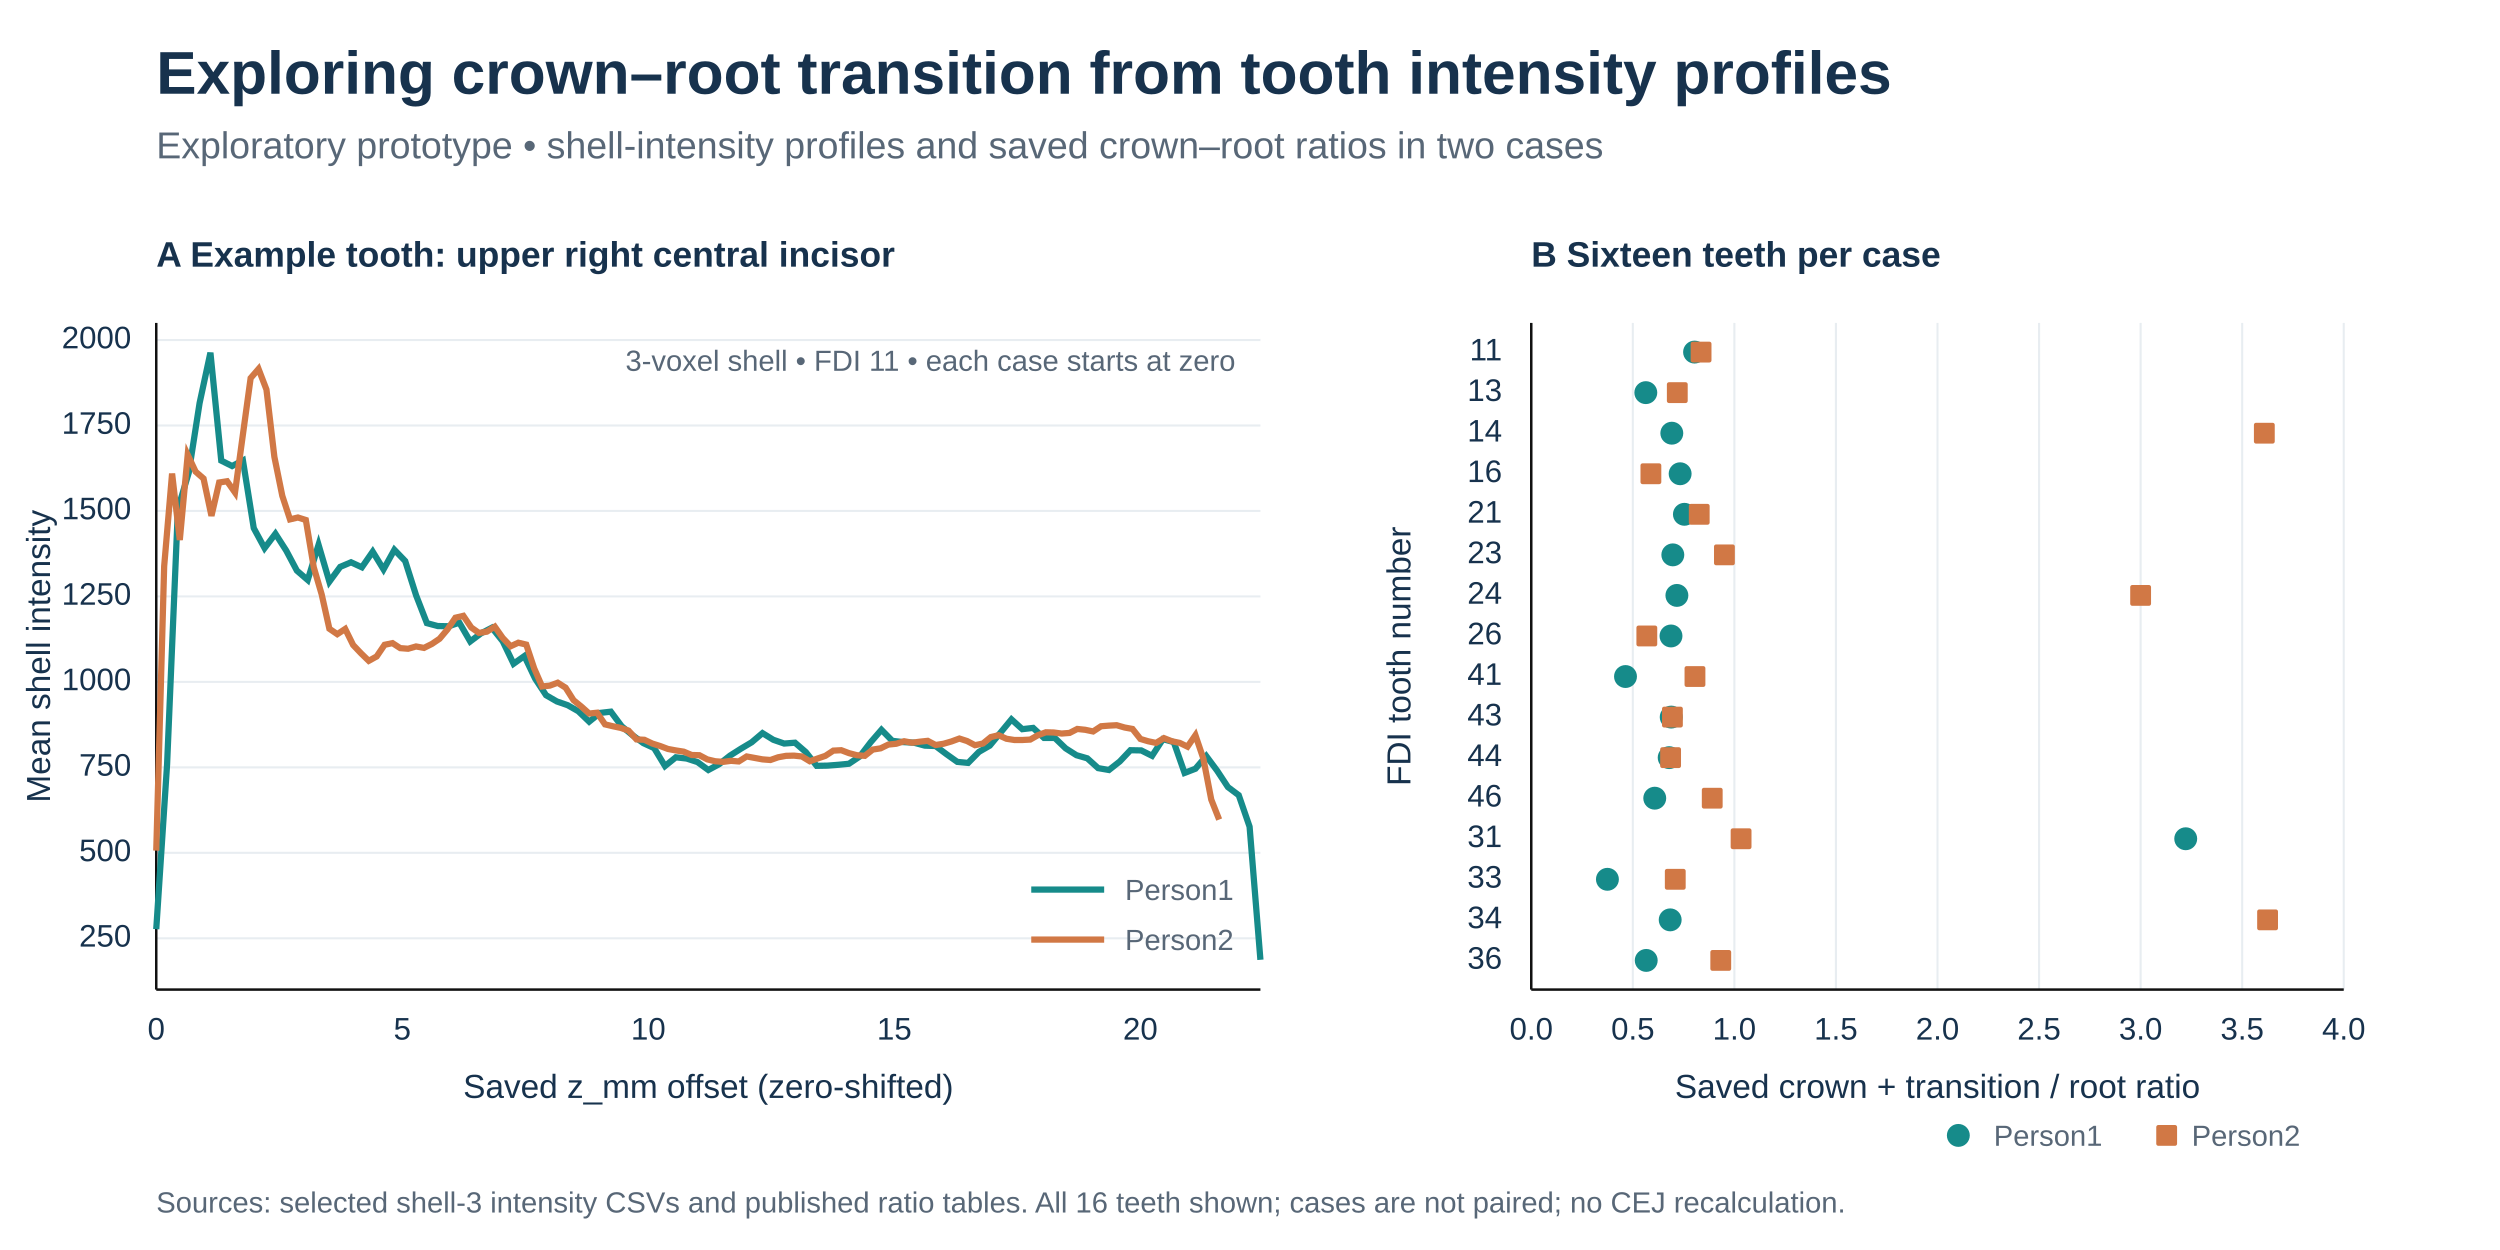
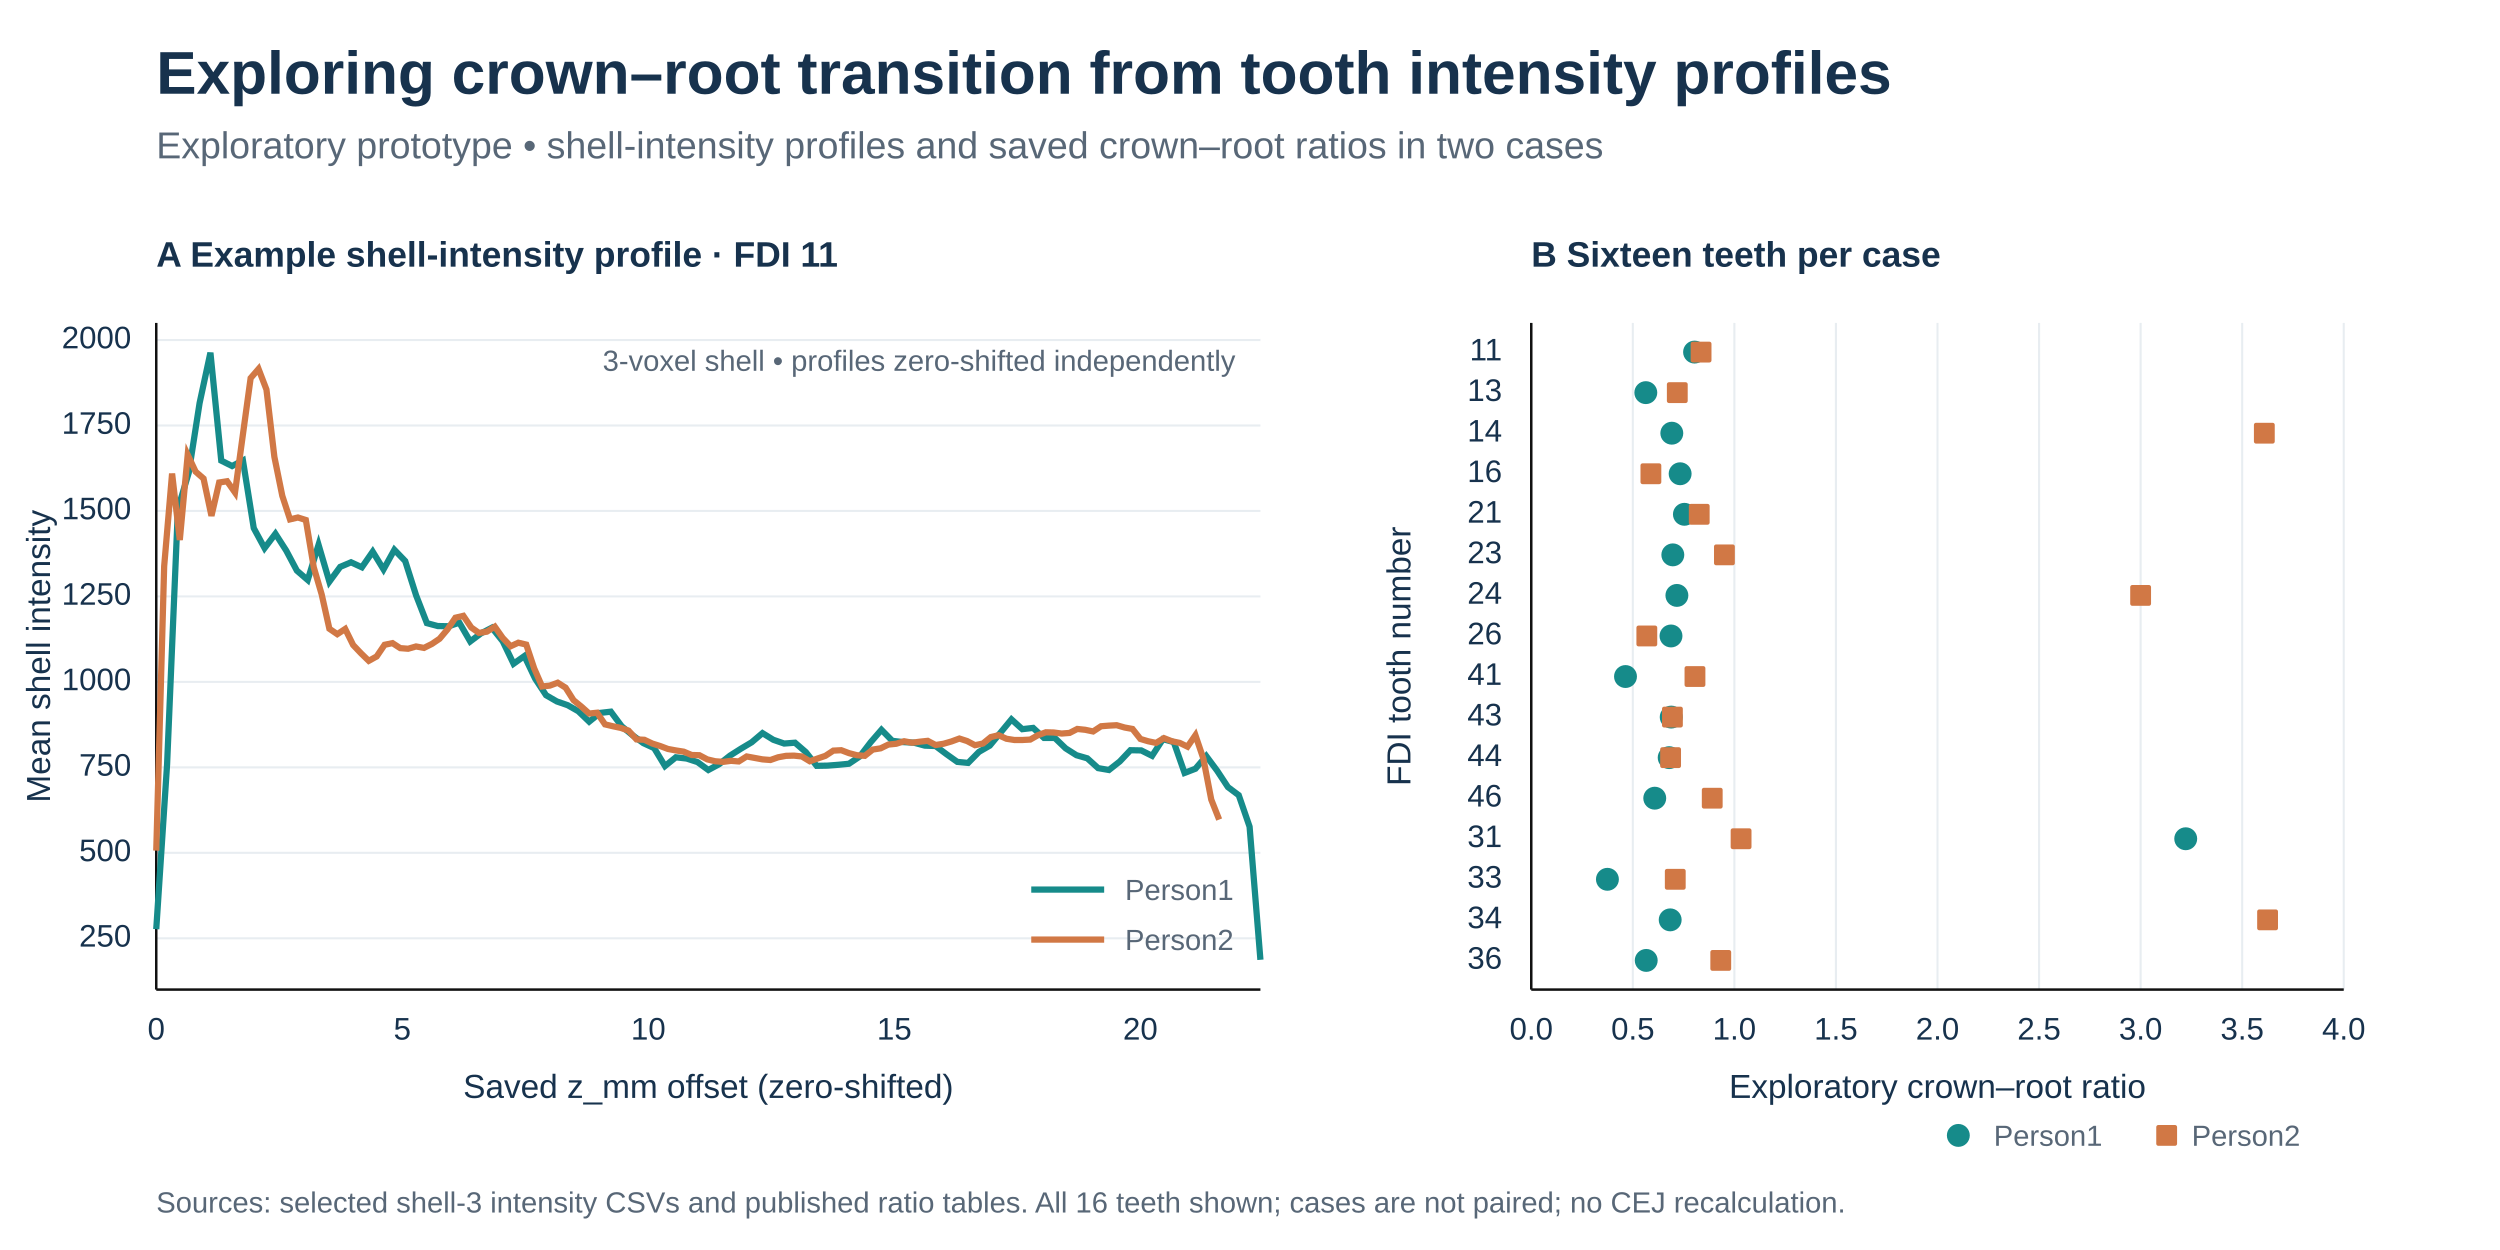
<svg xmlns="http://www.w3.org/2000/svg" width="1200" height="600" viewBox="0 0 1200 600">
  <style>
text{font-family:Arial,Helvetica,sans-serif;fill:#17324D} .tick{font-size:15px} .small{font-size:14px;fill:#586777}
.axis{stroke:#111;stroke-width:1.2}.title{font-size:29px;font-weight:700}.subtitle{font-size:18px;fill:#586777}
.panel{font-size:17px;font-weight:700}.label{font-size:16px}
</style>
  <rect width="100%" height="100%" fill="white" />
  <text x="75" y="45" class="title">Exploring crown–root transition from tooth intensity profiles</text>
  <text x="75" y="76" class="subtitle">Exploratory prototype • shell-intensity profiles and saved crown–root ratios in two cases</text>
-   <text x="75" y="128" class="panel">A  Example tooth: upper right central incisor</text>
+   <text x="75" y="128" class="panel">A  Example shell-intensity profile · FDI 11</text>
  <line x1="75" y1="450.385" x2="605" y2="450.385" stroke="#D5DEE5" stroke-opacity=".55" />
  <line x1="75" y1="409.359" x2="605" y2="409.359" stroke="#D5DEE5" stroke-opacity=".55" />
  <line x1="75" y1="368.333" x2="605" y2="368.333" stroke="#D5DEE5" stroke-opacity=".55" />
  <line x1="75" y1="327.308" x2="605" y2="327.308" stroke="#D5DEE5" stroke-opacity=".55" />
  <line x1="75" y1="286.282" x2="605" y2="286.282" stroke="#D5DEE5" stroke-opacity=".55" />
  <line x1="75" y1="245.256" x2="605" y2="245.256" stroke="#D5DEE5" stroke-opacity=".55" />
  <line x1="75" y1="204.231" x2="605" y2="204.231" stroke="#D5DEE5" stroke-opacity=".55" />
  <line x1="75" y1="163.205" x2="605" y2="163.205" stroke="#D5DEE5" stroke-opacity=".55" />
  <line x1="75" y1="155" x2="75" y2="475" class="axis" />
  <line x1="75" y1="475" x2="605" y2="475" class="axis" />
  <text x="63" y="454.385" text-anchor="end" class="tick">250</text>
  <text x="63" y="413.359" text-anchor="end" class="tick">500</text>
  <text x="63" y="372.333" text-anchor="end" class="tick">750</text>
  <text x="63" y="331.308" text-anchor="end" class="tick">1000</text>
  <text x="63" y="290.282" text-anchor="end" class="tick">1250</text>
  <text x="63" y="249.256" text-anchor="end" class="tick">1500</text>
  <text x="63" y="208.231" text-anchor="end" class="tick">1750</text>
  <text x="63" y="167.205" text-anchor="end" class="tick">2000</text>
  <text x="75" y="499" text-anchor="middle" class="tick">0</text>
  <text x="193.093" y="499" text-anchor="middle" class="tick">5</text>
  <text x="311.185" y="499" text-anchor="middle" class="tick">10</text>
  <text x="429.278" y="499" text-anchor="middle" class="tick">15</text>
  <text x="547.371" y="499" text-anchor="middle" class="tick">20</text>
  <polyline points="75.0,446.0 80.2,366.9 85.4,244.2 90.6,226.9 95.8,193.5 101.0,169.3 106.2,221.1 111.4,223.7 116.6,221.0 121.8,253.5 127.0,263.1 132.2,256.2 137.4,264.3 142.5,273.9 147.7,278.4 152.9,261.5 158.1,279.2 163.3,272.1 168.5,269.9 173.7,272.3 178.9,264.8 184.1,273.3 189.3,263.9 194.5,269.3 199.7,285.7 204.9,299.1 210.1,300.5 215.3,300.6 220.5,298.9 225.7,307.9 230.9,304.0 236.1,301.3 241.3,307.8 246.5,318.6 251.7,314.9 256.9,325.8 262.1,333.7 267.3,336.7 272.5,338.5 277.6,341.4 282.8,346.4 288.0,342.2 293.2,341.6 298.4,348.6 303.6,352.9 308.8,356.7 314.0,359.1 319.2,367.7 324.4,363.5 329.6,364.1 334.8,365.8 340.0,369.6 345.2,366.8 350.4,362.7 355.6,359.4 360.8,356.3 366.0,351.9 371.2,355.1 376.4,356.9 381.6,356.5 386.8,361.0 392.0,367.6 397.2,367.5 402.4,367.1 407.5,366.6 412.7,363.1 417.9,356.3 423.1,350.3 428.3,355.6 433.5,356.2 438.7,356.5 443.9,357.9 449.1,358.1 454.3,362.0 459.5,365.7 464.7,366.2 469.9,360.9 475.1,357.9 480.3,351.6 485.5,345.3 490.7,350.0 495.9,349.4 501.1,354.2 506.3,354.2 511.5,359.2 516.7,362.5 521.9,364.0 527.1,368.7 532.3,369.6 537.5,365.5 542.6,360.1 547.8,360.2 553.0,362.8 558.2,354.8 563.4,356.2 568.6,371.0 573.8,369.0 579.0,362.9 584.2,369.9 589.4,377.8 594.6,381.7 599.8,396.8 605.0,460.7" fill="none" stroke="#168B8A" stroke-width="3" />
  <polyline points="75.0,408.3 78.8,271.8 82.6,227.3 86.3,259.2 90.1,218.3 93.9,226.4 97.7,229.7 101.5,247.6 105.2,231.6 109.0,231.0 112.8,236.4 116.6,208.5 120.3,181.5 124.1,177.1 127.9,187.0 131.7,219.3 135.5,238.0 139.2,249.3 143.0,248.4 146.8,249.6 150.6,272.3 154.4,285.3 158.1,301.8 161.9,304.4 165.7,301.9 169.5,309.6 173.3,313.6 177.0,317.2 180.8,315.1 184.6,309.5 188.4,308.7 192.1,311.1 195.9,311.4 199.7,310.3 203.5,311.0 207.3,309.1 211.0,306.6 214.8,302.1 218.6,296.5 222.4,295.6 226.2,301.2 229.9,303.8 233.7,303.2 237.5,300.8 241.3,306.2 245.1,310.2 248.8,308.5 252.6,309.4 256.4,320.8 260.2,329.5 263.9,329.1 267.7,327.7 271.5,330.1 275.3,336.1 279.1,339.2 282.8,342.5 286.6,342.1 290.4,347.7 294.2,348.6 298.0,349.4 301.7,350.7 305.5,354.9 309.3,355.1 313.1,356.9 316.9,358.1 320.6,359.5 324.4,360.2 328.2,360.8 332.0,362.4 335.7,362.5 339.5,364.5 343.3,365.4 347.1,365.7 350.9,365.2 354.6,365.5 358.4,363.1 362.2,363.8 366.0,364.5 369.8,364.8 373.5,363.5 377.3,362.8 381.1,362.7 384.9,363.1 388.7,365.4 392.4,364.1 396.2,362.8 400.0,360.3 403.8,360.1 407.5,361.5 411.3,362.5 415.1,362.8 418.9,359.8 422.7,359.2 426.4,357.4 430.2,357.0 434.0,355.8 437.8,356.5 441.6,356.0 445.3,355.6 449.1,357.6 452.9,357.0 456.7,355.9 460.5,354.5 464.2,355.7 468.0,357.7 471.8,356.9 475.6,353.8 479.3,352.9 483.1,354.6 486.9,355.2 490.7,355.2 494.5,355.0 498.2,352.9 502.0,351.5 505.8,351.6 509.6,352.1 513.4,351.8 517.1,349.9 520.9,350.3 524.7,351.1 528.5,348.6 532.3,348.3 536.0,348.1 539.8,349.2 543.6,349.9 547.4,354.7 551.1,355.8 554.9,356.6 558.7,354.3 562.5,355.8 566.3,356.6 570.0,358.4 573.8,352.9 577.6,364.1 581.4,383.8 585.2,393.4" fill="none" stroke="#D17845" stroke-width="3" />
-   <text x="593" y="178" text-anchor="end" class="small">3-voxel shell • FDI 11 • each case starts at zero</text>
+   <text x="593" y="178" text-anchor="end" class="small">3-voxel shell • profiles zero-shifted independently</text>
  <text x="340" y="527" text-anchor="middle" class="label">Saved z_mm offset (zero-shifted)</text>
  <text x="24" y="315" text-anchor="middle" class="label" transform="rotate(-90 24 315)">Mean shell intensity</text>
  <line x1="495" y1="427" x2="530" y2="427" stroke="#168B8A" stroke-width="3" />
  <text x="540" y="432" class="small">Person1</text>
  <line x1="495" y1="451" x2="530" y2="451" stroke="#D17845" stroke-width="3" />
  <text x="540" y="456" class="small">Person2</text>
  <text x="735" y="128" class="panel">B  Sixteen teeth per case</text>
  <line x1="735" y1="155" x2="735" y2="475" stroke="#D5DEE5" stroke-opacity=".55" />
  <line x1="783.75" y1="155" x2="783.75" y2="475" stroke="#D5DEE5" stroke-opacity=".55" />
  <line x1="832.5" y1="155" x2="832.5" y2="475" stroke="#D5DEE5" stroke-opacity=".55" />
  <line x1="881.25" y1="155" x2="881.25" y2="475" stroke="#D5DEE5" stroke-opacity=".55" />
  <line x1="930" y1="155" x2="930" y2="475" stroke="#D5DEE5" stroke-opacity=".55" />
  <line x1="978.75" y1="155" x2="978.75" y2="475" stroke="#D5DEE5" stroke-opacity=".55" />
  <line x1="1027.5" y1="155" x2="1027.5" y2="475" stroke="#D5DEE5" stroke-opacity=".55" />
  <line x1="1076.25" y1="155" x2="1076.25" y2="475" stroke="#D5DEE5" stroke-opacity=".55" />
  <line x1="1125" y1="155" x2="1125" y2="475" stroke="#D5DEE5" stroke-opacity=".55" />
  <line x1="735" y1="155" x2="735" y2="475" class="axis" />
  <line x1="735" y1="475" x2="1125" y2="475" class="axis" />
  <text x="735" y="499" text-anchor="middle" class="tick">0.0</text>
  <text x="783.75" y="499" text-anchor="middle" class="tick">0.5</text>
  <text x="832.5" y="499" text-anchor="middle" class="tick">1.0</text>
  <text x="881.25" y="499" text-anchor="middle" class="tick">1.5</text>
  <text x="930" y="499" text-anchor="middle" class="tick">2.0</text>
  <text x="978.75" y="499" text-anchor="middle" class="tick">2.5</text>
  <text x="1027.5" y="499" text-anchor="middle" class="tick">3.0</text>
  <text x="1076.25" y="499" text-anchor="middle" class="tick">3.5</text>
  <text x="1125" y="499" text-anchor="middle" class="tick">4.0</text>
  <text x="721" y="173" text-anchor="end" class="tick">11</text>
  <circle cx="813.39" cy="169" r="5.5" fill="#168B8A" />
  <rect x="811.51" y="164" width="10" height="10" rx="1" fill="#D17845" />
  <text x="721" y="192.467" text-anchor="end" class="tick">13</text>
  <circle cx="789.99" cy="188.467" r="5.5" fill="#168B8A" />
  <rect x="800.102" y="183.467" width="10" height="10" rx="1" fill="#D17845" />
  <text x="721" y="211.933" text-anchor="end" class="tick">14</text>
  <circle cx="802.47" cy="207.933" r="5.5" fill="#168B8A" />
  <rect x="1081.878" y="202.933" width="10" height="10" rx="1" fill="#D17845" />
  <text x="721" y="231.4" text-anchor="end" class="tick">16</text>
  <circle cx="806.467" cy="227.4" r="5.5" fill="#168B8A" />
  <rect x="787.428" y="222.4" width="10" height="10" rx="1" fill="#D17845" />
  <text x="721" y="250.867" text-anchor="end" class="tick">21</text>
  <circle cx="808.515" cy="246.867" r="5.5" fill="#168B8A" />
  <rect x="810.632" y="241.867" width="10" height="10" rx="1" fill="#D17845" />
  <text x="721" y="270.333" text-anchor="end" class="tick">23</text>
  <circle cx="802.957" cy="266.333" r="5.5" fill="#168B8A" />
  <rect x="822.722" y="261.333" width="10" height="10" rx="1" fill="#D17845" />
  <text x="721" y="289.8" text-anchor="end" class="tick">24</text>
  <circle cx="804.908" cy="285.8" r="5.5" fill="#168B8A" />
  <rect x="1022.5" y="280.8" width="10" height="10" rx="1" fill="#D17845" />
  <text x="721" y="309.267" text-anchor="end" class="tick">26</text>
  <circle cx="802.08" cy="305.267" r="5.5" fill="#168B8A" />
  <rect x="785.477" y="300.267" width="10" height="10" rx="1" fill="#D17845" />
  <text x="721" y="328.733" text-anchor="end" class="tick">41</text>
  <circle cx="780.24" cy="324.733" r="5.5" fill="#168B8A" />
  <rect x="808.585" y="319.733" width="10" height="10" rx="1" fill="#D17845" />
  <text x="721" y="348.2" text-anchor="end" class="tick">43</text>
  <circle cx="802.178" cy="344.2" r="5.5" fill="#168B8A" />
  <rect x="797.763" y="339.2" width="10" height="10" rx="1" fill="#D17845" />
  <text x="721" y="367.667" text-anchor="end" class="tick">44</text>
  <circle cx="801.202" cy="363.667" r="5.5" fill="#168B8A" />
  <rect x="796.885" y="358.667" width="10" height="10" rx="1" fill="#D17845" />
  <text x="721" y="387.133" text-anchor="end" class="tick">46</text>
  <circle cx="794.28" cy="383.133" r="5.5" fill="#168B8A" />
  <rect x="816.872" y="378.133" width="10" height="10" rx="1" fill="#D17845" />
  <text x="721" y="406.6" text-anchor="end" class="tick">31</text>
  <circle cx="1049.145" cy="402.6" r="5.5" fill="#168B8A" />
  <rect x="830.717" y="397.6" width="10" height="10" rx="1" fill="#D17845" />
  <text x="721" y="426.067" text-anchor="end" class="tick">33</text>
  <circle cx="771.562" cy="422.067" r="5.5" fill="#168B8A" />
  <rect x="799.128" y="417.067" width="10" height="10" rx="1" fill="#D17845" />
  <text x="721" y="445.533" text-anchor="end" class="tick">34</text>
  <circle cx="801.69" cy="441.533" r="5.5" fill="#168B8A" />
  <rect x="1083.438" y="436.533" width="10" height="10" rx="1" fill="#D17845" />
  <text x="721" y="465" text-anchor="end" class="tick">36</text>
  <circle cx="790.185" cy="461" r="5.5" fill="#168B8A" />
  <rect x="820.967" y="456" width="10" height="10" rx="1" fill="#D17845" />
-   <text x="930" y="527" text-anchor="middle" class="label">Saved crown + transition / root ratio</text>
+   <text x="930" y="527" text-anchor="middle" class="label">Exploratory crown–root ratio</text>
  <text x="677" y="315" text-anchor="middle" class="label" transform="rotate(-90 677 315)">FDI tooth number</text>
  <circle cx="940" cy="545" r="5.5" fill="#168B8A" />
  <text x="957" y="550" class="small">Person1</text>
  <rect x="1035" y="540" width="10" height="10" rx="1" fill="#D17845" />
  <text x="1052" y="550" class="small">Person2</text>
  <text x="75" y="582" class="small">Sources: selected shell-3 intensity CSVs and published ratio tables. All 16 teeth shown; cases are not paired; no CEJ recalculation.</text>
</svg>
